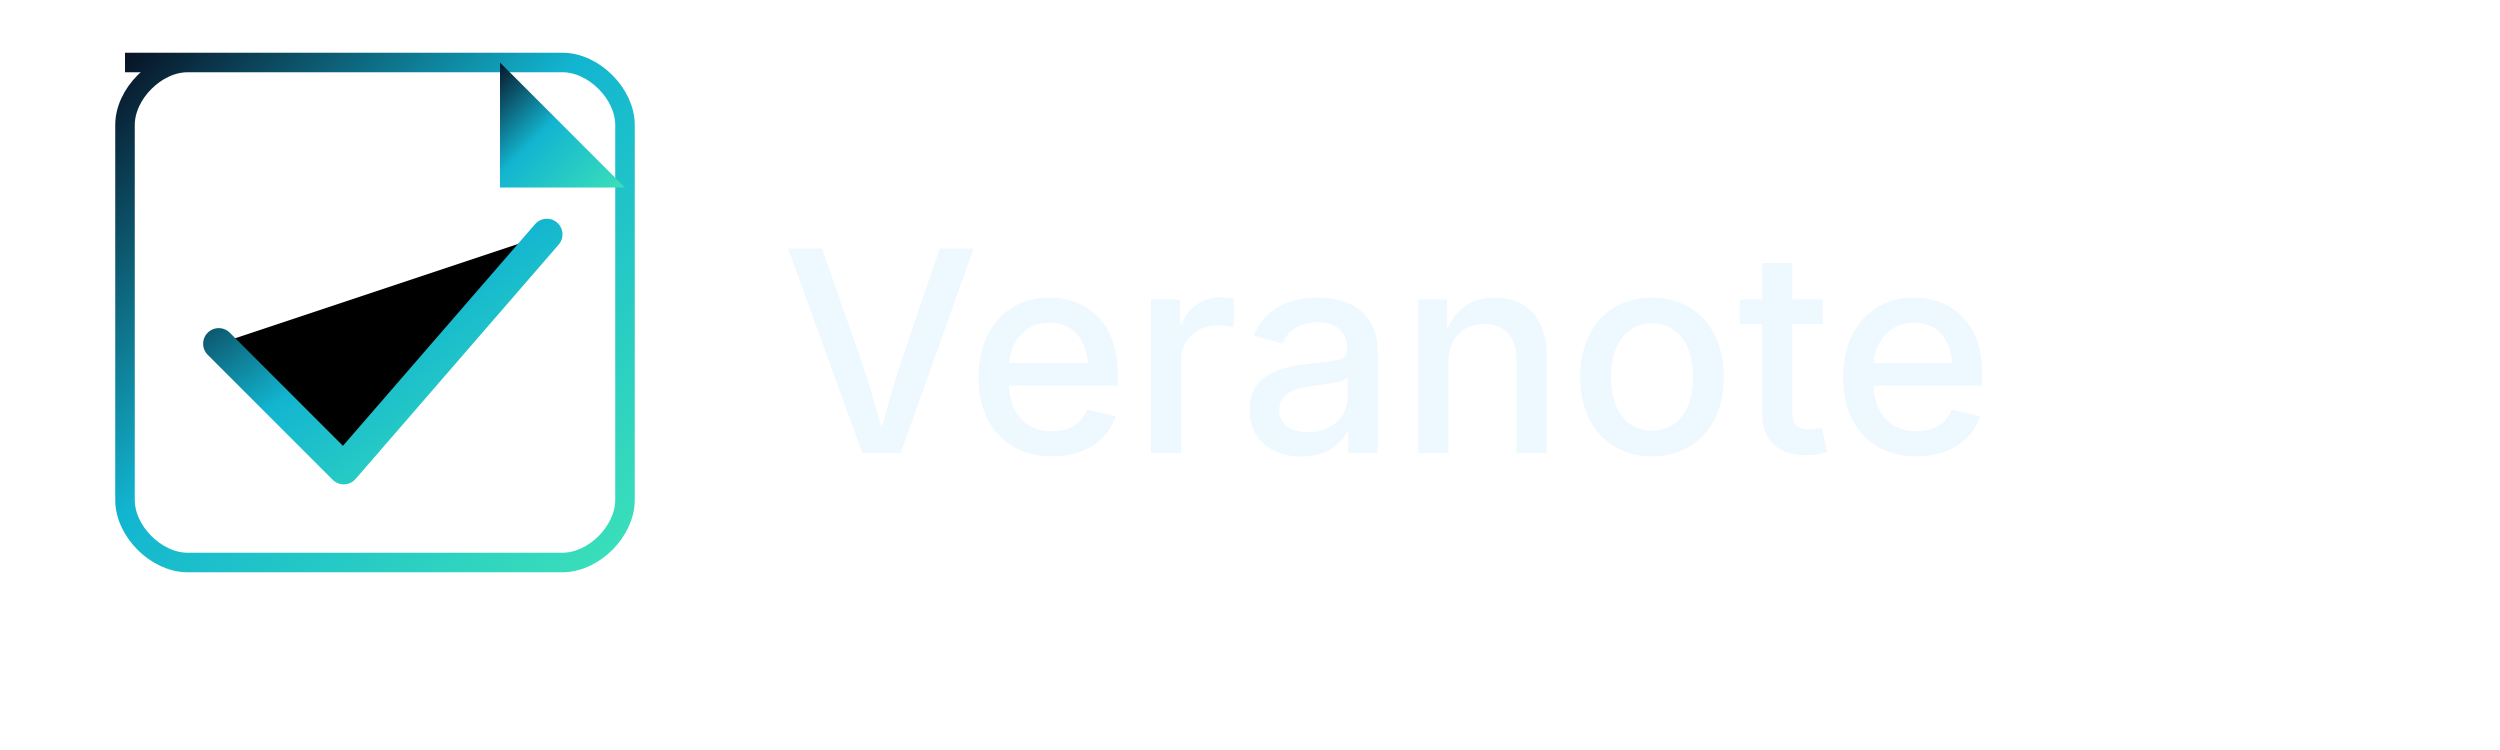
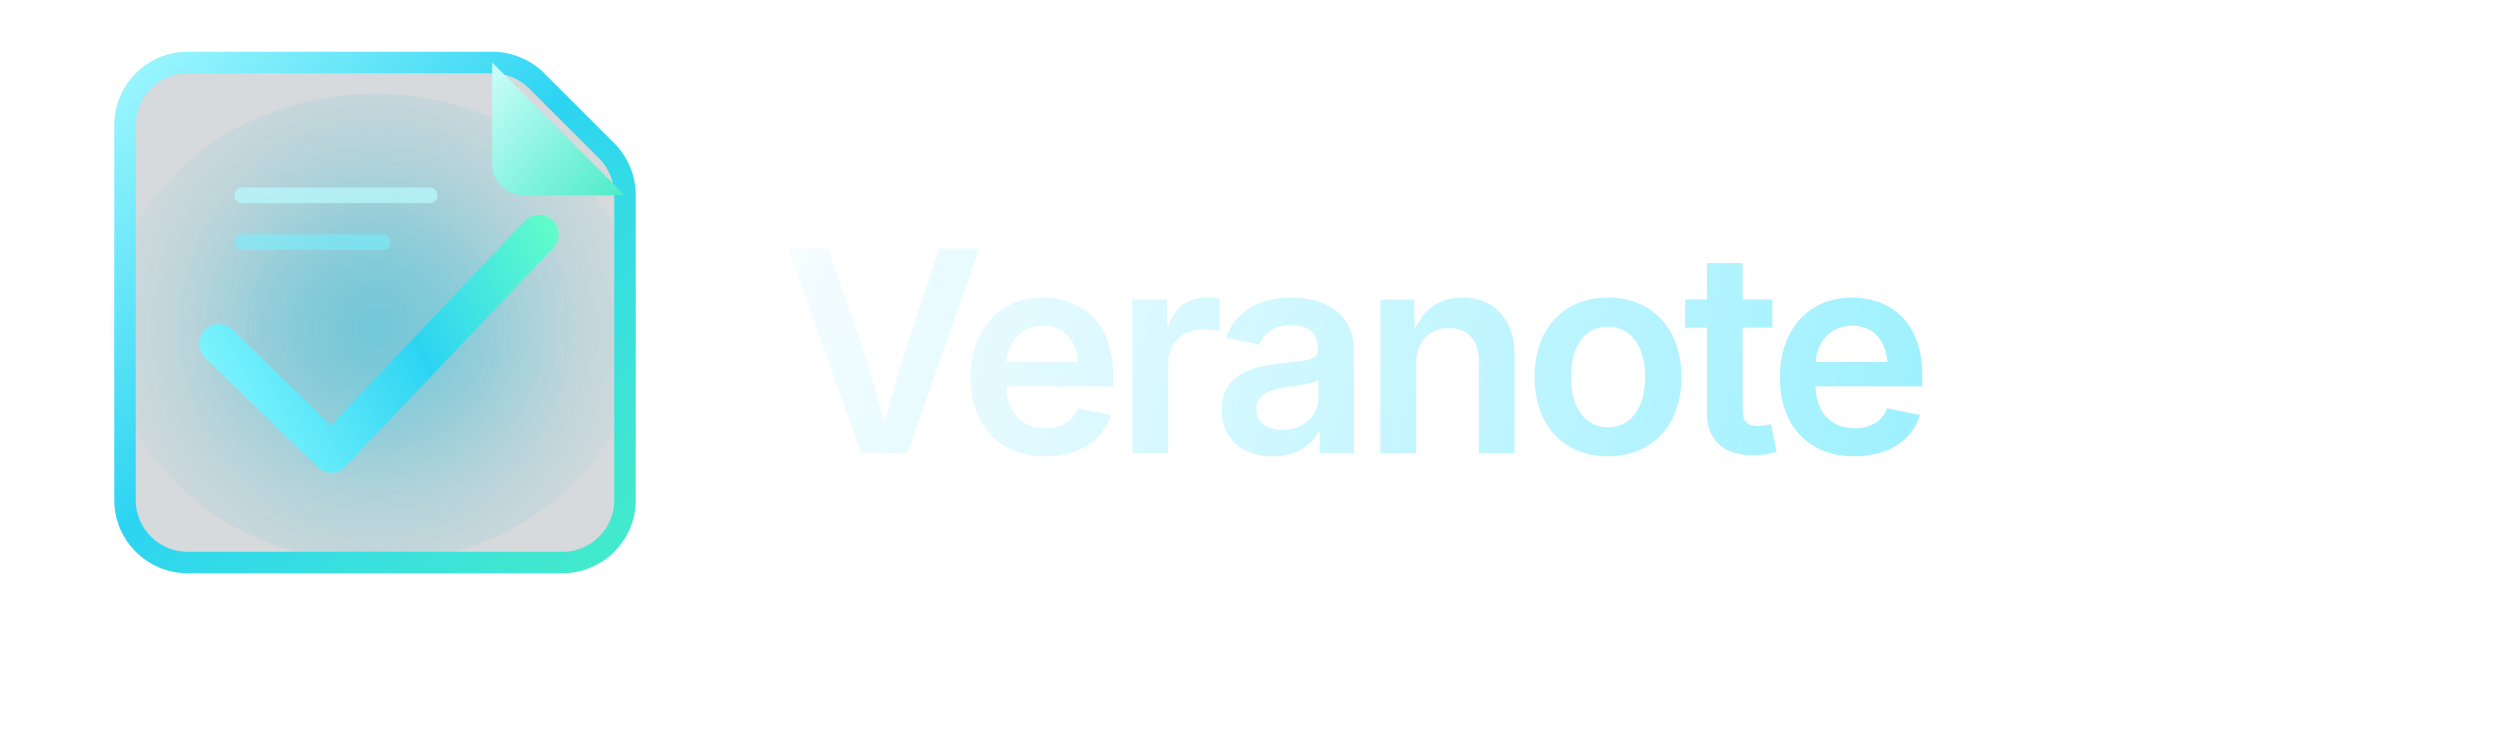
- <svg xmlns="http://www.w3.org/2000/svg" width="320" height="96" viewBox="0 0 320 96">
+ <svg xmlns="http://www.w3.org/2000/svg" width="320" height="96" viewBox="0 0 320 96" fill="none">
  <defs>
-     <linearGradient id="auroraGradient" x1="0" y1="0" x2="1" y2="1">
-       <stop offset="0%" stop-color="#081528" />
-       <stop offset="45%" stop-color="#12B5D0" />
-       <stop offset="100%" stop-color="#3BE0B9" />
+     <linearGradient id="veraFrame" x1="16" y1="8" x2="86" y2="80" gradientUnits="userSpaceOnUse">
+       <stop offset="0%" stop-color="#9EF7FF" />
+       <stop offset="42%" stop-color="#2DD4F2" />
+       <stop offset="100%" stop-color="#48F0C2" />
    </linearGradient>
+     <linearGradient id="veraFold" x1="58" y1="10" x2="78" y2="28" gradientUnits="userSpaceOnUse">
+       <stop offset="0%" stop-color="#D9FFFF" />
+       <stop offset="100%" stop-color="#49EBC6" />
+     </linearGradient>
+     <linearGradient id="veraCheck" x1="26" y1="52" x2="72" y2="28" gradientUnits="userSpaceOnUse">
+       <stop offset="0%" stop-color="#84F7FF" />
+       <stop offset="54%" stop-color="#2DD4F2" />
+       <stop offset="100%" stop-color="#64FFC7" />
+     </linearGradient>
+     <linearGradient id="veraWordmark" x1="98" y1="30" x2="250" y2="72" gradientUnits="userSpaceOnUse">
+       <stop offset="0%" stop-color="#F7FDFF" />
+       <stop offset="38%" stop-color="#D5F8FF" />
+       <stop offset="100%" stop-color="#99F0FF" />
+     </linearGradient>
+     <radialGradient id="veraGlow" cx="0" cy="0" r="1" gradientUnits="userSpaceOnUse" gradientTransform="translate(48 42) rotate(90) scale(42 38)">
+       <stop offset="0%" stop-color="#30D7F5" stop-opacity="0.46" />
+       <stop offset="70%" stop-color="#30D7F5" stop-opacity="0.12" />
+       <stop offset="100%" stop-color="#30D7F5" stop-opacity="0" />
+     </radialGradient>
+     <filter id="veraSoftGlow" x="0" y="0" width="100" height="92" filterUnits="userSpaceOnUse" color-interpolation-filters="sRGB">
+       <feFlood flood-opacity="0" result="BackgroundImageFix" />
+       <feBlend mode="normal" in="SourceGraphic" in2="BackgroundImageFix" result="shape" />
+       <feGaussianBlur stdDeviation="7" result="effect1_foregroundBlur" />
+     </filter>
  </defs>
-   <path d="M16 8 H72 C76 8 80 12 80 16 V64 C80 68 76 72 72 72 H24 C20 72 16 68 16 64 V16 C16 12 20 8 24 8 Z" stroke="url(#auroraGradient)" stroke-width="2.5" fill="none" />
-   <path d="M64 8 L80 24 L64 24 Z" fill="url(#auroraGradient)" />
-   <path d="M28 44 L44 60 L70 30" stroke="url(#auroraGradient)" stroke-width="4" stroke-linecap="round" stroke-linejoin="round" />
-   <text x="100" y="58" fill="#EEF8FF" font-family="Inter, system-ui" font-size="36" font-weight="500">
+   <g opacity="0.9">
+     <ellipse cx="48" cy="42" rx="34" ry="30" fill="url(#veraGlow)" />
+     <g filter="url(#veraSoftGlow)">
+       <ellipse cx="48" cy="42" rx="18" ry="15" fill="#1ED7F3" fill-opacity="0.3" />
+     </g>
+   </g>
+   <path d="M16 16C16 11.582 19.582 8 24 8H63.029C65.151 8 67.185 8.843 68.686 10.343L77.657 19.314C79.157 20.815 80 22.849 80 24.971V64C80 68.418 76.418 72 72 72H24C19.582 72 16 68.418 16 64V16Z" stroke="url(#veraFrame)" stroke-width="2.75" fill="rgba(6,22,37,0.16)" />
+   <path d="M63 8L80 25H67C64.791 25 63 23.209 63 21V8Z" fill="url(#veraFold)" />
+   <path d="M28 44L42.4 58L69 30" stroke="url(#veraCheck)" stroke-width="5" stroke-linecap="round" stroke-linejoin="round" />
+   <path d="M31 25H55" stroke="#B8FBFF" stroke-opacity="0.7" stroke-width="2" stroke-linecap="round" />
+   <path d="M31 31H49" stroke="#75F2FF" stroke-opacity="0.55" stroke-width="2" stroke-linecap="round" />
+   <text x="100" y="58" fill="url(#veraWordmark)" font-family="Avenir Next, Sora, Inter, system-ui, sans-serif" font-size="36" font-weight="600" letter-spacing="-0.04em">
    Veranote
  </text>
</svg>
